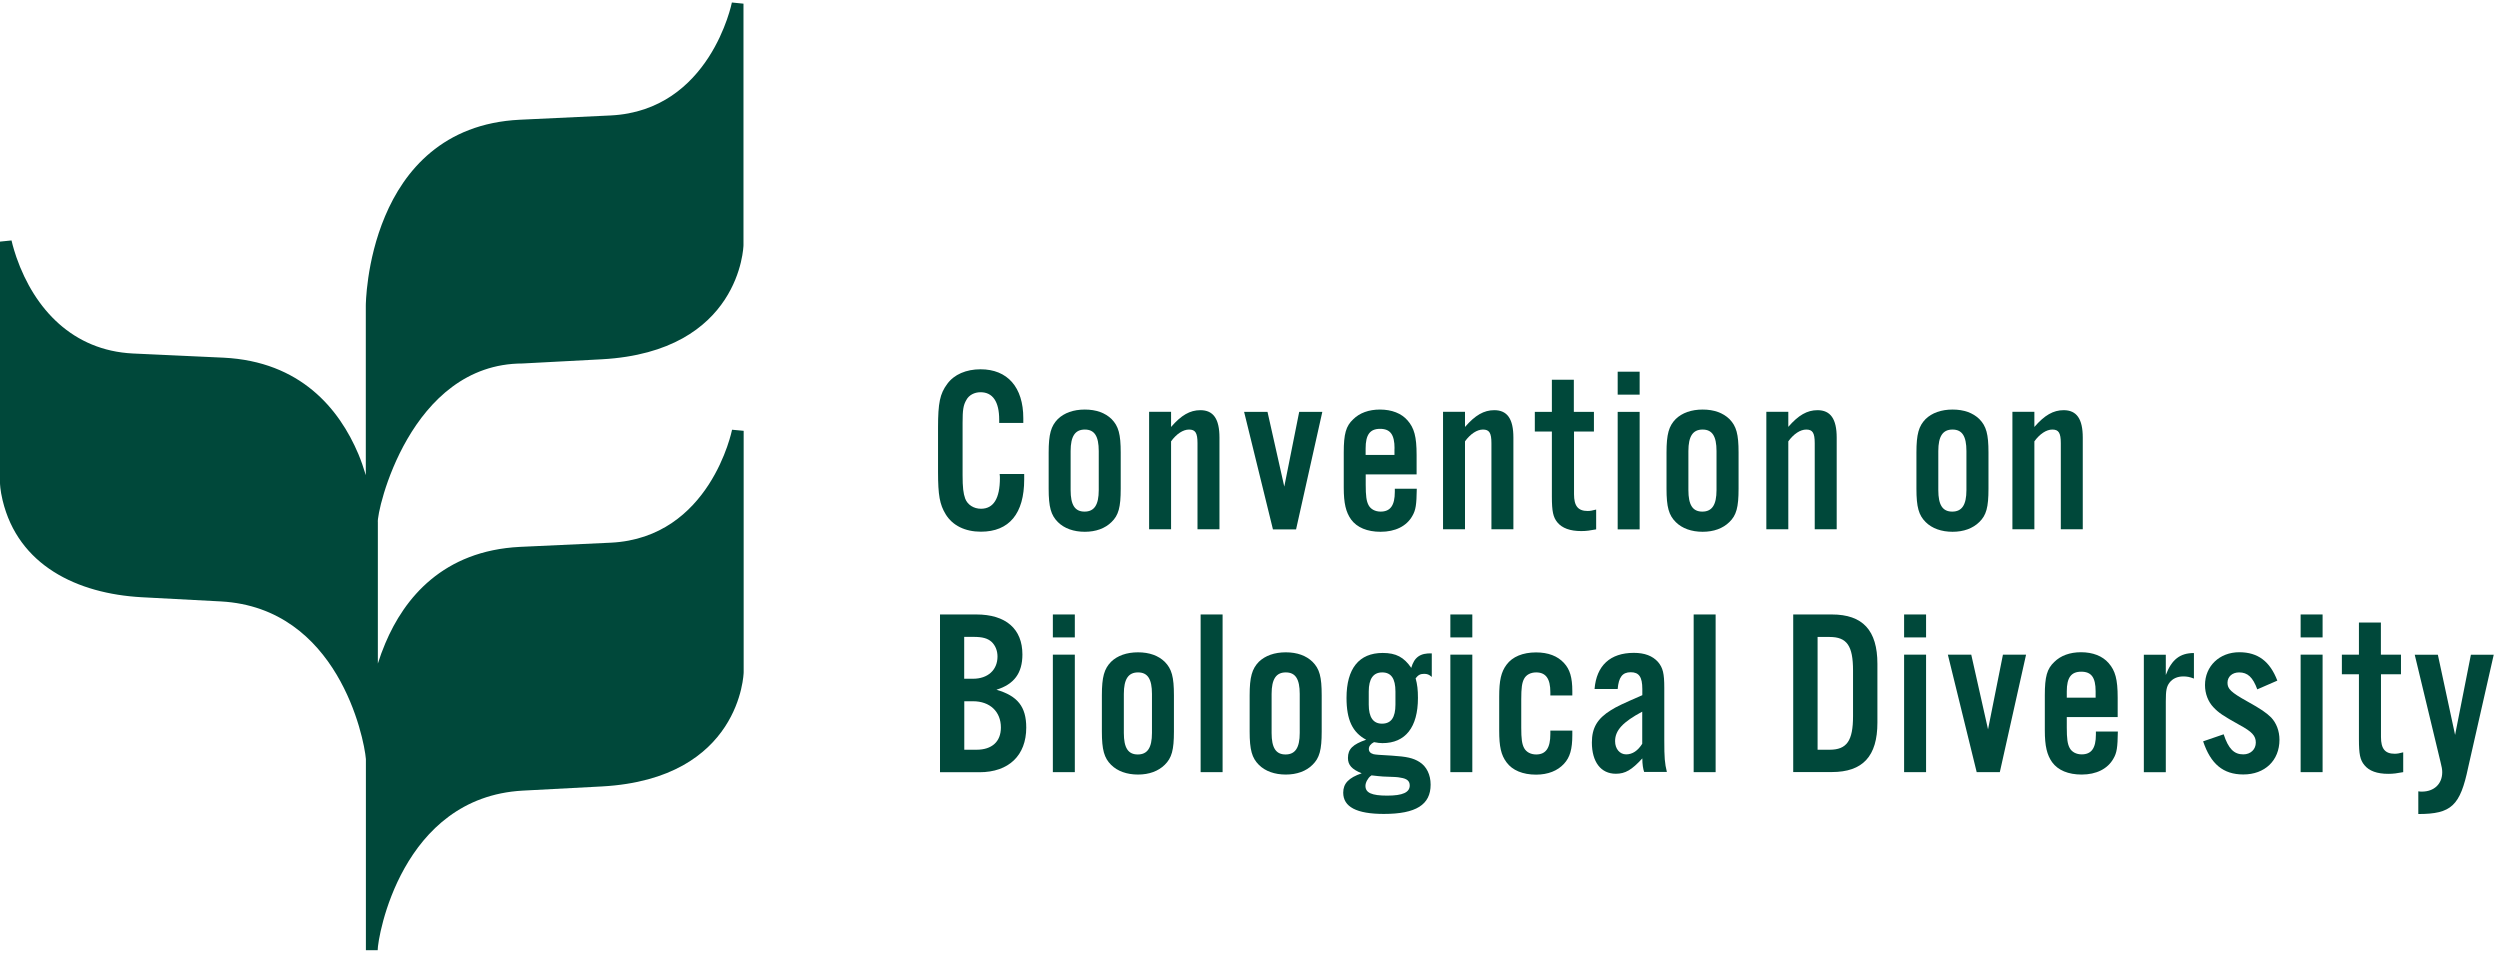
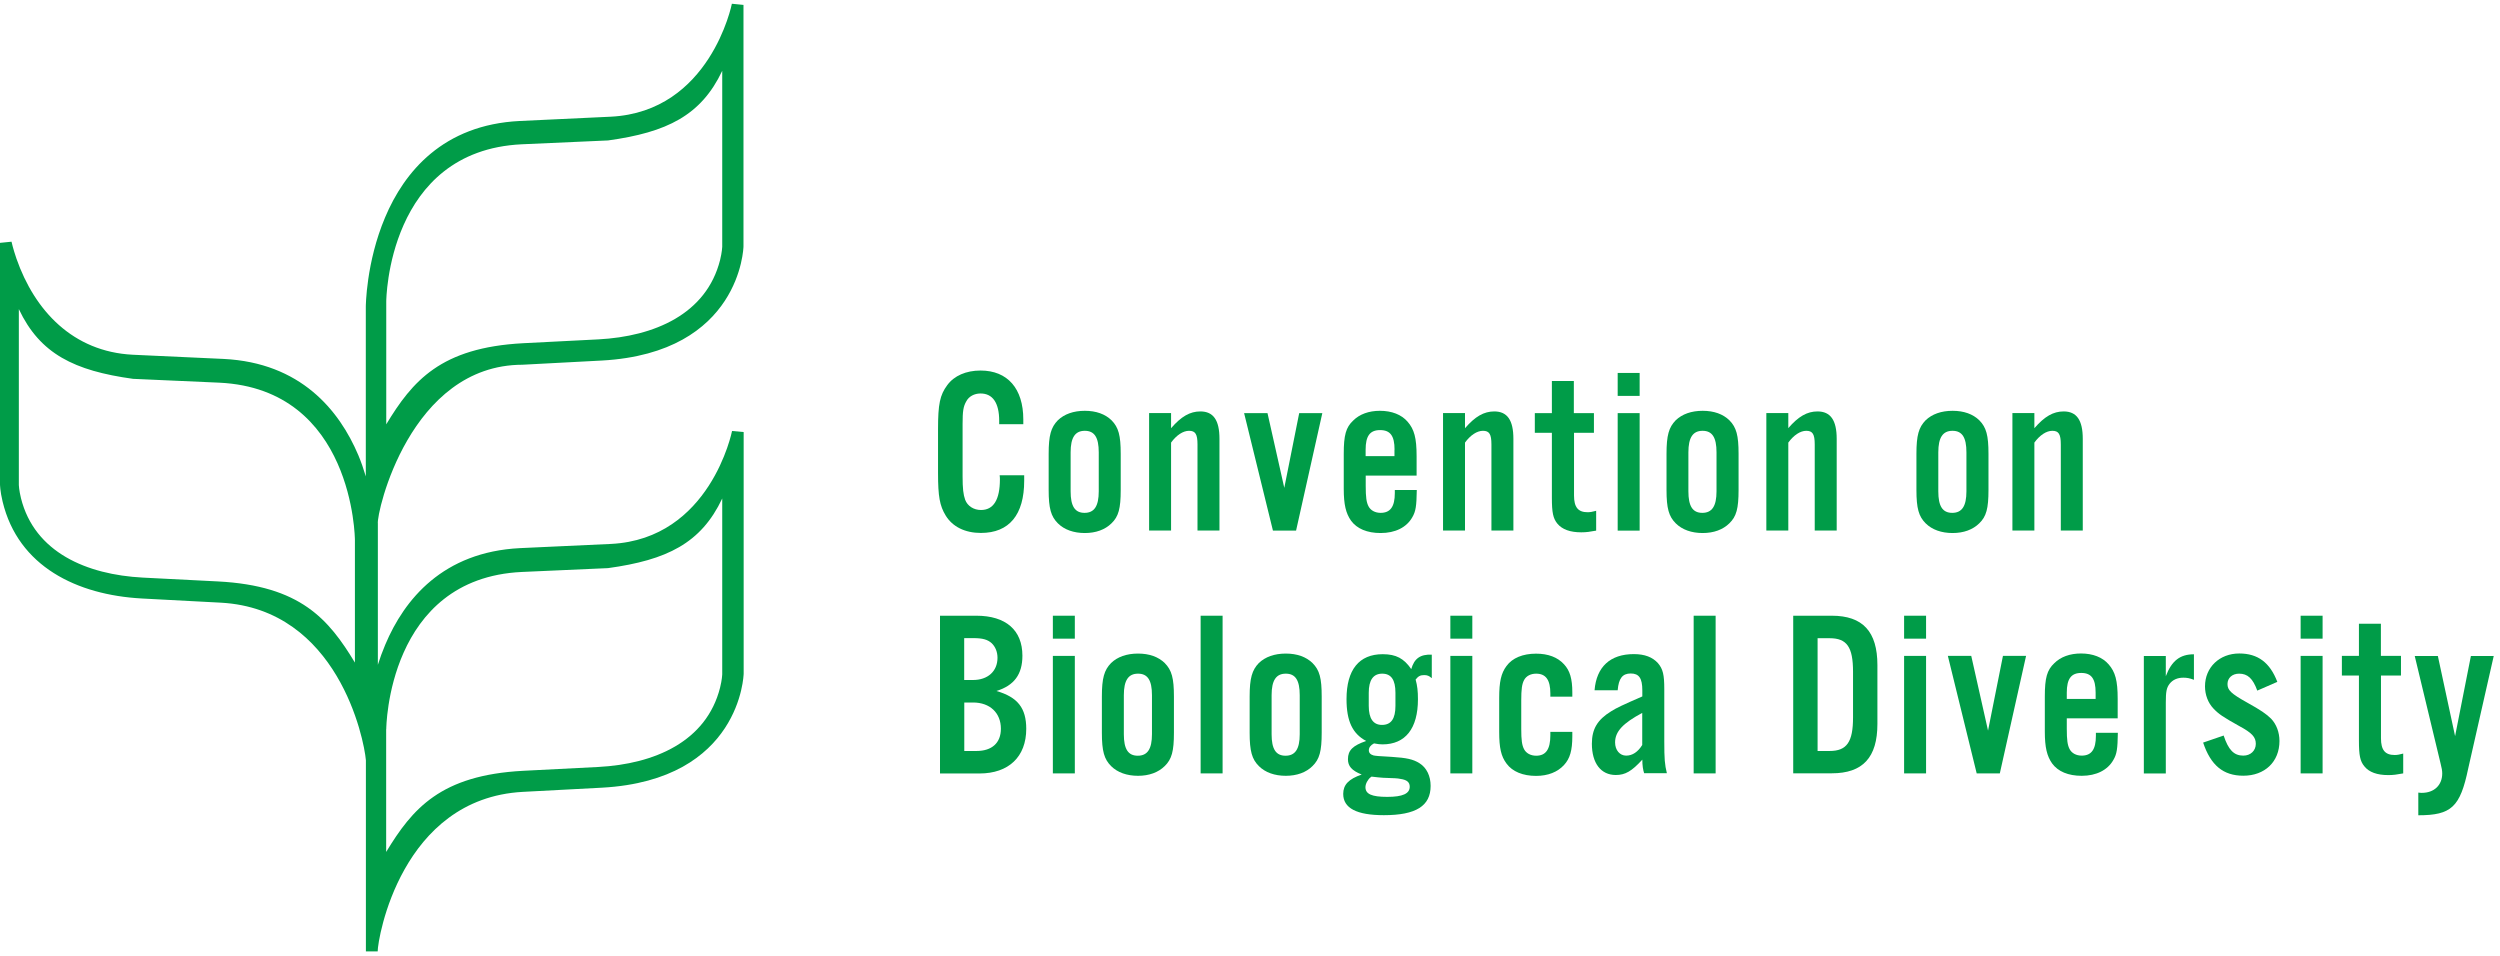
<svg xmlns="http://www.w3.org/2000/svg" width="280" height="107" viewBox="0 0 280 107" fill="none">
-   <path fill-rule="evenodd" clip-rule="evenodd" d="M58.52 40.71L67.41 40.24C82.96 39.38 83.27 27.56 83.27 27.46V0.41L81.97 0.28C81.96 0.35 79.54 12.37 68.41 12.93L58.22 13.41C49.62 13.83 45.27 19.12 43.13 24.21C40.99 29.27 40.97 34.21 40.97 34.24V53.22C40.72 52.39 40.45 51.6 40.14 50.86C37.99 45.77 33.65 40.49 25.05 40.06L14.86 39.59C8.17 39.25 3.88 34.66 1.84 28.82C1.45 27.68 1.29 26.93 1.29 26.93L0 27.06V54.11C0 54.11 0.01 54.88 0.29 56.03C2.04 63.33 8.65 66.49 15.86 66.89L24.75 67.36C37.84 68.09 40.78 82.6 40.98 85.01V106.42H42.3C42.3 104.95 44.94 89.3 58.54 88.55L67.43 88.08C82.98 87.22 83.29 75.4 83.29 75.3V48.25L81.99 48.13C81.98 48.19 79.56 60.22 68.43 60.78L58.24 61.25C49.63 61.68 45.29 66.97 43.15 72.06C42.83 72.82 42.55 73.58 42.32 74.32V58.5C42.15 57.34 45.89 40.71 58.55 40.71" fill="#00483A" />
-   <path d="M111.91 47.37V47C111.91 44.99 111.19 43.93 109.82 43.93C109.13 43.93 108.52 44.25 108.23 44.8C107.89 45.38 107.81 45.91 107.81 47.34V53.22C107.81 54.57 107.89 55.26 108.1 55.84C108.36 56.53 109.05 56.98 109.87 56.98C111.27 56.98 111.99 55.84 111.99 53.54C111.99 53.46 111.99 53.28 111.96 53.09H114.71V53.7C114.71 57.51 113.04 59.55 109.86 59.55C108.09 59.55 106.68 58.86 105.91 57.59C105.25 56.5 105.06 55.47 105.06 52.85V47.9C105.06 45.12 105.27 44.11 106.09 43C106.86 41.94 108.21 41.36 109.82 41.36C112.84 41.36 114.61 43.37 114.61 46.84V47.37H111.88" fill="#00483A" />
-   <path d="M119.91 54.89C119.91 56.56 120.39 57.3 121.47 57.3C122.55 57.3 123.06 56.56 123.06 54.89V50.52C123.06 48.85 122.58 48.11 121.5 48.11C120.42 48.11 119.91 48.85 119.91 50.52V54.89ZM125.52 54.74C125.52 56.81 125.28 57.71 124.49 58.47C123.77 59.18 122.74 59.56 121.5 59.56C120.26 59.56 119.2 59.19 118.48 58.47C117.71 57.7 117.45 56.8 117.45 54.74V50.69C117.45 48.62 117.71 47.72 118.48 46.93C119.2 46.24 120.23 45.87 121.5 45.87C122.77 45.87 123.78 46.24 124.49 46.93C125.28 47.73 125.52 48.63 125.52 50.69V54.74Z" fill="#00483A" />
-   <path d="M131.16 47.82C132.3 46.5 133.28 45.94 134.44 45.94C135.9 45.94 136.58 46.92 136.58 49.01V59.28H134.12V49.64C134.12 48.48 133.88 48.11 133.17 48.11C132.51 48.11 131.77 48.59 131.16 49.43V59.28H128.7V46.12H131.16V47.81" fill="#00483A" />
-   <path d="M142.57 59.29L139.34 46.13H141.96L143.84 54.5L145.51 46.13H148.1L145.16 59.29H142.56" fill="#00483A" />
-   <path d="M156.19 50.23C156.19 48.67 155.71 48.03 154.57 48.03C153.43 48.03 152.95 48.69 152.95 50.23V50.95H156.18V50.23H156.19ZM152.96 53.12V54.28C152.96 55.55 153.04 56.13 153.28 56.58C153.52 57.03 154.02 57.3 154.63 57.3C155.72 57.3 156.22 56.61 156.22 55.08V54.74H158.68C158.65 56.54 158.57 57.12 158.18 57.79C157.54 58.93 156.27 59.56 154.63 59.56C153.12 59.56 151.98 59.08 151.32 58.18C150.74 57.36 150.5 56.38 150.5 54.61V50.69C150.5 48.6 150.74 47.72 151.56 46.96C152.27 46.25 153.31 45.87 154.55 45.87C155.87 45.87 156.96 46.29 157.65 47.09C158.39 47.94 158.66 48.89 158.66 50.96V53.13H152.97" fill="#00483A" />
-   <path d="M164.08 47.82C165.22 46.5 166.2 45.94 167.36 45.94C168.82 45.94 169.5 46.92 169.5 49.01V59.28H167.04V49.64C167.04 48.48 166.8 48.11 166.09 48.11C165.43 48.11 164.69 48.59 164.08 49.43V59.28H161.62V46.12H164.08V47.81" fill="#00483A" />
-   <path d="M178.54 48.33H176.29V55.35C176.29 56.67 176.74 57.23 177.82 57.23C178.11 57.23 178.35 57.18 178.77 57.07V59.29C178.08 59.42 177.66 59.48 177.1 59.48C175.86 59.48 174.96 59.16 174.42 58.5C173.95 57.92 173.81 57.28 173.81 55.61V48.33H171.9V46.13H173.81V42.53H176.27V46.13H178.52V48.33" fill="#00483A" />
-   <path d="M181.18 46.13H183.64V59.29H181.18V46.13ZM181.18 41.63H183.64V44.2H181.18V41.63Z" fill="#00483A" />
-   <path d="M189.1 54.89C189.1 56.56 189.58 57.3 190.66 57.3C191.74 57.3 192.25 56.56 192.25 54.89V50.52C192.25 48.85 191.77 48.11 190.69 48.11C189.61 48.11 189.1 48.85 189.1 50.52V54.89ZM194.72 54.74C194.72 56.81 194.48 57.71 193.69 58.47C192.97 59.18 191.94 59.56 190.7 59.56C189.46 59.56 188.4 59.19 187.68 58.47C186.91 57.7 186.65 56.8 186.65 54.74V50.69C186.65 48.62 186.91 47.72 187.68 46.93C188.4 46.24 189.43 45.87 190.7 45.87C191.97 45.87 192.98 46.24 193.69 46.93C194.48 47.73 194.72 48.63 194.72 50.69V54.74Z" fill="#00483A" />
-   <path d="M200.28 47.82C201.42 46.5 202.4 45.94 203.56 45.94C205.02 45.94 205.71 46.92 205.71 49.01V59.28H203.25V49.64C203.25 48.48 203.01 48.11 202.3 48.11C201.64 48.11 200.9 48.59 200.29 49.43V59.28H197.83V46.12H200.29V47.81" fill="#00483A" />
-   <path d="M217.09 54.89C217.09 56.56 217.57 57.3 218.65 57.3C219.73 57.3 220.24 56.56 220.24 54.89V50.52C220.24 48.85 219.76 48.11 218.68 48.11C217.6 48.11 217.09 48.85 217.09 50.52V54.89ZM222.71 54.74C222.71 56.81 222.47 57.71 221.68 58.47C220.96 59.18 219.93 59.56 218.69 59.56C217.45 59.56 216.39 59.19 215.67 58.47C214.9 57.7 214.64 56.8 214.64 54.74V50.69C214.64 48.62 214.9 47.72 215.67 46.93C216.39 46.24 217.42 45.87 218.69 45.87C219.96 45.87 220.97 46.24 221.68 46.93C222.47 47.73 222.71 48.63 222.71 50.69V54.74Z" fill="#00483A" />
-   <path d="M227.85 47.82C228.99 46.5 229.97 45.94 231.13 45.94C232.59 45.94 233.27 46.92 233.27 49.01V59.28H230.81V49.64C230.81 48.48 230.57 48.11 229.86 48.11C229.2 48.11 228.46 48.59 227.85 49.43V59.28H225.39V46.12H227.85V47.81" fill="#00483A" />
-   <path d="M109.37 83.97C111.09 83.97 112.1 83.07 112.1 81.48C112.1 79.71 110.88 78.54 108.98 78.54H108V83.97H109.38H109.37ZM108.97 76.02C110.64 76.02 111.72 75.04 111.72 73.53C111.72 72.87 111.48 72.29 111.06 71.89C110.61 71.49 110.05 71.33 109.02 71.33H107.99V76.02H108.97ZM105.27 68.82H109.35C112.66 68.82 114.51 70.44 114.51 73.3C114.51 75.39 113.58 76.64 111.6 77.25C113.98 77.94 114.94 79.16 114.94 81.49C114.94 84.61 112.98 86.49 109.7 86.49H105.28V68.83" fill="#00483A" />
-   <path d="M117.92 73.32H120.38V86.48H117.92V73.32ZM117.92 68.82H120.38V71.39H117.92V68.82Z" fill="#00483A" />
-   <path d="M125.87 82.09C125.87 83.76 126.35 84.5 127.43 84.5C128.51 84.5 129.02 83.76 129.02 82.09V77.72C129.02 76.05 128.54 75.31 127.46 75.31C126.38 75.31 125.87 76.05 125.87 77.72V82.09ZM131.48 81.93C131.48 83.99 131.24 84.89 130.45 85.66C129.73 86.37 128.7 86.75 127.46 86.75C126.22 86.75 125.16 86.38 124.44 85.66C123.67 84.89 123.41 83.99 123.41 81.93V77.88C123.41 75.81 123.67 74.91 124.44 74.12C125.15 73.43 126.19 73.06 127.46 73.06C128.73 73.06 129.74 73.43 130.45 74.12C131.24 74.92 131.48 75.82 131.48 77.88V81.93Z" fill="#00483A" />
-   <path d="M134.47 68.82H136.93V86.48H134.47V68.82Z" fill="#00483A" />
-   <path d="M142.42 82.09C142.42 83.76 142.9 84.5 143.98 84.5C145.06 84.5 145.57 83.76 145.57 82.09V77.72C145.57 76.05 145.09 75.31 144.01 75.31C142.93 75.31 142.42 76.05 142.42 77.72V82.09ZM148.03 81.93C148.03 83.99 147.79 84.89 147 85.66C146.29 86.37 145.25 86.75 144.01 86.75C142.77 86.75 141.71 86.38 140.99 85.66C140.22 84.89 139.96 83.99 139.96 81.93V77.88C139.96 75.81 140.23 74.91 140.99 74.12C141.71 73.43 142.74 73.06 144.01 73.06C145.28 73.06 146.29 73.43 147 74.12C147.8 74.92 148.03 75.82 148.03 77.88V81.93Z" fill="#00483A" />
-   <path d="M153.3 78.91C153.3 80.34 153.8 81.05 154.78 81.05C155.81 81.05 156.29 80.36 156.29 78.91V77.45C156.29 76 155.81 75.31 154.81 75.31C153.81 75.31 153.3 76.02 153.3 77.45V78.91ZM153.51 86.91C153.19 87.17 152.93 87.65 152.93 88.02C152.93 88.79 153.62 89.11 155.37 89.11C157.12 89.11 157.89 88.74 157.89 87.97C157.89 87.47 157.57 87.2 156.86 87.1C156.49 87.02 156.25 87.02 154.9 86.97C154.56 86.94 154.21 86.92 153.6 86.84C153.57 86.87 153.57 86.89 153.52 86.92L153.51 86.91ZM160.35 75.81C160.06 75.55 159.85 75.47 159.5 75.47C159.07 75.47 158.84 75.6 158.55 75.97C158.74 76.66 158.81 77.27 158.81 78.17C158.81 81.45 157.41 83.23 154.84 83.23C154.55 83.23 154.31 83.2 153.89 83.12C153.52 83.31 153.31 83.57 153.31 83.89C153.31 84.18 153.49 84.37 153.84 84.47C154.1 84.52 154.37 84.55 155.88 84.63C157.55 84.74 158.26 84.89 158.98 85.34C159.78 85.84 160.23 86.77 160.23 87.88C160.23 90.13 158.59 91.16 154.99 91.16C151.94 91.16 150.44 90.37 150.44 88.78C150.44 87.75 151.05 87.11 152.51 86.61C151.4 86.16 150.97 85.68 150.97 84.89C150.97 83.88 151.53 83.36 153.01 82.85C151.48 82.03 150.81 80.63 150.81 78.16C150.81 74.88 152.21 73.13 154.86 73.13C156.37 73.13 157.24 73.61 158.06 74.8C158.4 73.61 159.07 73.13 160.36 73.18V75.8" fill="#00483A" />
-   <path d="M162.44 73.32H164.9V86.48H162.44V73.32ZM162.44 68.82H164.9V71.39H162.44V68.82Z" fill="#00483A" />
-   <path d="M173.64 77.88V77.53C173.64 76.02 173.14 75.31 172.05 75.31C171.44 75.31 170.94 75.57 170.7 76.02C170.46 76.47 170.38 77.05 170.38 78.32V81.5C170.38 82.75 170.46 83.33 170.7 83.78C170.94 84.23 171.44 84.5 172.05 84.5C173.14 84.5 173.64 83.78 173.64 82.2V81.83H176.1V82.33C176.1 83.89 175.84 84.82 175.17 85.54C174.45 86.33 173.37 86.76 172.04 86.76C170.56 86.76 169.39 86.28 168.73 85.38C168.12 84.56 167.91 83.63 167.91 81.83V78.02C167.91 76.22 168.12 75.27 168.73 74.45C169.39 73.55 170.56 73.07 172.04 73.07C173.39 73.07 174.45 73.47 175.17 74.26C175.83 74.97 176.1 75.88 176.1 77.41V77.89H173.64" fill="#00483A" />
-   <path d="M183.94 79.7C181.77 80.86 180.89 81.79 180.89 83.01C180.89 83.88 181.42 84.49 182.13 84.49C182.84 84.49 183.45 84.07 183.93 83.3V79.7H183.94ZM184.15 86.48C184.02 86.11 183.94 85.58 183.94 84.94C182.75 86.24 182.03 86.66 180.97 86.66C179.3 86.66 178.29 85.34 178.29 83.16C178.29 81.52 178.9 80.48 180.44 79.53C181.07 79.13 181.74 78.82 183.94 77.86V77.17C183.94 75.82 183.57 75.29 182.64 75.29C181.71 75.29 181.29 75.85 181.18 77.17H178.59C178.8 74.55 180.34 73.12 182.99 73.12C184.21 73.12 185.08 73.46 185.69 74.13C186.25 74.79 186.4 75.43 186.4 77.04V82.89C186.4 84.88 186.45 85.48 186.69 86.46H184.15" fill="#00483A" />
-   <path d="M189.69 68.82H192.15V86.48H189.69V68.82Z" fill="#00483A" />
-   <path d="M204.92 83.97C206.85 83.97 207.54 82.96 207.54 80.21V75.1C207.54 72.32 206.85 71.34 204.92 71.34H203.57V83.97H204.92ZM200.84 68.82H205.16C208.63 68.82 210.27 70.6 210.27 74.35V80.94C210.27 84.7 208.63 86.47 205.16 86.47H200.84V68.81" fill="#00483A" />
-   <path d="M213.26 73.32H215.72V86.48H213.26V73.32ZM213.26 68.82H215.72V71.39H213.26V68.82Z" fill="#00483A" />
-   <path d="M221.39 86.48L218.16 73.32H220.78L222.66 81.69L224.33 73.32H226.92L223.98 86.48H221.39Z" fill="#00483A" />
-   <path d="M234.71 77.43C234.71 75.87 234.23 75.23 233.1 75.23C231.97 75.23 231.48 75.89 231.48 77.43V78.14H234.71V77.43ZM231.48 80.31V81.47C231.48 82.74 231.56 83.32 231.8 83.77C232.04 84.22 232.54 84.49 233.15 84.49C234.24 84.49 234.74 83.8 234.74 82.27V81.93H237.2C237.17 83.73 237.09 84.31 236.7 84.97C236.06 86.11 234.79 86.75 233.15 86.75C231.64 86.75 230.5 86.27 229.84 85.37C229.26 84.55 229.02 83.57 229.02 81.8V77.88C229.02 75.79 229.26 74.91 230.08 74.14C230.79 73.43 231.83 73.05 233.07 73.05C234.39 73.05 235.48 73.47 236.17 74.27C236.91 75.12 237.18 76.07 237.18 78.14V80.31H231.49" fill="#00483A" />
-   <path d="M242.57 73.32V75.6C243.23 73.85 244.18 73.14 245.72 73.14V76C245.24 75.81 244.92 75.76 244.53 75.76C243.87 75.76 243.34 76 242.99 76.45C242.65 76.9 242.57 77.32 242.57 78.57V86.49H240.11V73.33H242.57" fill="#00483A" />
-   <path d="M252.82 77.22C252.32 75.84 251.73 75.31 250.78 75.31C250.01 75.31 249.48 75.79 249.48 76.47C249.48 77.15 249.85 77.53 251.7 78.56C253.18 79.38 253.84 79.83 254.37 80.36C254.95 80.97 255.3 81.87 255.3 82.85C255.3 85.18 253.66 86.74 251.25 86.74C249 86.74 247.6 85.57 246.75 83.03L249.05 82.24C249.58 83.86 250.21 84.49 251.25 84.49C252.07 84.49 252.65 83.93 252.65 83.17C252.65 82.41 252.23 81.95 250.8 81.18C248.95 80.15 248.49 79.83 247.91 79.22C247.3 78.58 246.96 77.68 246.96 76.73C246.96 74.61 248.58 73.05 250.8 73.05C252.89 73.05 254.24 74.08 255.06 76.23L252.81 77.21" fill="#00483A" />
-   <path d="M257.67 73.32H260.13V86.48H257.67V73.32ZM257.67 68.82H260.13V71.39H257.67V68.82Z" fill="#00483A" />
-   <path d="M268.92 75.52H266.67V82.54C266.67 83.86 267.12 84.42 268.21 84.42C268.5 84.42 268.74 84.37 269.16 84.26V86.48C268.47 86.61 268.05 86.67 267.49 86.67C266.24 86.67 265.34 86.35 264.81 85.69C264.33 85.11 264.2 84.47 264.2 82.8V75.52H262.29V73.32H264.2V69.72H266.66V73.32H268.91V75.52" fill="#00483A" />
-   <path d="M279.3 73.32L276.44 85.93C275.54 90.25 274.56 91.17 270.85 91.17V88.63C271.01 88.66 271.19 88.66 271.25 88.66C272.63 88.66 273.53 87.79 273.53 86.49C273.53 86.2 273.48 85.88 273.34 85.35L270.45 73.33H273.04L274.97 82.31L276.74 73.33H279.28" fill="#00483A" />
+   <path fill-rule="evenodd" clip-rule="evenodd" d="M43.26 47.52V33.78C43.26 33.63 43.4 16.88 58.44 16.16L68.1 15.73C74.69 14.82 78.52 12.94 80.89 7.93V27.64C80.89 27.64 80.87 28.22 80.65 29.12C79.12 35.19 73.27 37.68 67.02 38.01L58.59 38.44C49.34 38.93 46.19 42.68 43.25 47.54L43.26 47.52ZM43.26 81.68C43.26 81.54 43.4 64.77 58.44 64.06L68.1 63.63C74.69 62.72 78.52 60.85 80.89 55.83V75.54C80.89 75.54 80.87 76.12 80.65 77.01C79.12 83.08 73.27 85.57 67.02 85.9L58.59 86.33C49.34 86.82 46.19 90.57 43.25 95.42V81.67L43.26 81.68ZM39.75 74.21C36.81 69.35 33.66 65.6 24.41 65.12L15.98 64.69C9.72 64.36 3.87 61.87 2.35 55.8C2.13 54.91 2.11 54.33 2.11 54.33V34.62C4.48 39.64 8.32 41.52 14.9 42.43L24.57 42.86C39.61 43.58 39.75 60.34 39.75 60.49V74.23V74.21ZM58.52 40.85L67.41 40.38C82.96 39.52 83.27 27.7 83.27 27.6V0.55L81.97 0.42C81.96 0.49 79.54 12.51 68.41 13.07L58.22 13.55C49.62 13.97 45.27 19.26 43.13 24.35C40.99 29.41 40.97 34.35 40.97 34.38V53.36C40.72 52.53 40.45 51.74 40.14 51C37.99 45.91 33.65 40.63 25.05 40.2L14.86 39.73C8.17 39.39 3.88 34.8 1.84 28.96C1.45 27.82 1.29 27.07 1.29 27.07L0 27.2V54.25C0 54.25 0.01 55.02 0.29 56.17C2.04 63.47 8.65 66.63 15.86 67.03L24.75 67.5C37.84 68.23 40.78 82.74 40.98 85.15V106.56H42.3C42.3 105.09 44.94 89.44 58.54 88.69L67.43 88.22C82.98 87.36 83.29 75.54 83.29 75.44V48.39L81.99 48.27C81.98 48.33 79.56 60.36 68.43 60.92L58.24 61.39C49.63 61.82 45.29 67.11 43.15 72.2C42.83 72.96 42.55 73.72 42.32 74.46V58.64C42.15 57.48 45.89 40.85 58.55 40.85" fill="#009C48" />
+   <path d="M111.91 47.51V47.14C111.91 45.13 111.19 44.07 109.82 44.07C109.13 44.07 108.52 44.39 108.23 44.94C107.89 45.52 107.81 46.05 107.81 47.48V53.36C107.81 54.71 107.89 55.4 108.1 55.98C108.36 56.67 109.05 57.12 109.87 57.12C111.27 57.12 111.99 55.98 111.99 53.68C111.99 53.6 111.99 53.42 111.96 53.23H114.71V53.84C114.71 57.65 113.04 59.69 109.86 59.69C108.09 59.69 106.68 59 105.91 57.73C105.25 56.64 105.06 55.61 105.06 52.99V48.04C105.06 45.26 105.27 44.25 106.09 43.14C106.86 42.08 108.21 41.5 109.82 41.5C112.84 41.5 114.61 43.51 114.61 46.98V47.51H111.88" fill="#009C48" />
+   <path d="M119.91 55.03C119.91 56.7 120.39 57.44 121.47 57.44C122.55 57.44 123.06 56.7 123.06 55.03V50.66C123.06 48.99 122.58 48.25 121.5 48.25C120.42 48.25 119.91 48.99 119.91 50.66V55.03ZM125.52 54.88C125.52 56.95 125.28 57.85 124.49 58.61C123.77 59.32 122.74 59.7 121.5 59.7C120.26 59.7 119.2 59.33 118.48 58.61C117.71 57.84 117.45 56.94 117.45 54.88V50.83C117.45 48.76 117.71 47.86 118.48 47.07C119.2 46.38 120.23 46.01 121.5 46.01C122.77 46.01 123.78 46.38 124.49 47.07C125.28 47.87 125.52 48.77 125.52 50.83V54.88Z" fill="#009C48" />
+   <path d="M131.16 47.96C132.3 46.64 133.28 46.08 134.44 46.08C135.9 46.08 136.58 47.06 136.58 49.15V59.42H134.12V49.78C134.12 48.62 133.88 48.25 133.17 48.25C132.51 48.25 131.77 48.73 131.16 49.57V59.42H128.7V46.26H131.16V47.95" fill="#009C48" />
+   <path d="M142.57 59.43L139.34 46.27H141.96L143.84 54.64L145.51 46.27H148.1L145.16 59.43H142.56" fill="#009C48" />
+   <path d="M156.19 50.37C156.19 48.81 155.71 48.17 154.57 48.17C153.43 48.17 152.95 48.83 152.95 50.37V51.09H156.18V50.37H156.19ZM152.96 53.26V54.42C152.96 55.69 153.04 56.27 153.28 56.72C153.52 57.17 154.02 57.44 154.63 57.44C155.72 57.44 156.22 56.75 156.22 55.22V54.88H158.68C158.65 56.68 158.57 57.26 158.18 57.93C157.54 59.07 156.27 59.7 154.63 59.7C153.12 59.7 151.98 59.22 151.32 58.32C150.74 57.5 150.5 56.52 150.5 54.75V50.83C150.5 48.74 150.74 47.86 151.56 47.1C152.27 46.39 153.31 46.01 154.55 46.01C155.87 46.01 156.96 46.43 157.65 47.23C158.39 48.08 158.66 49.03 158.66 51.1V53.27H152.97" fill="#009C48" />
+   <path d="M164.08 47.96C165.22 46.64 166.2 46.08 167.36 46.08C168.82 46.08 169.5 47.06 169.5 49.15V59.42H167.04V49.78C167.04 48.62 166.8 48.25 166.09 48.25C165.43 48.25 164.69 48.73 164.08 49.57V59.42H161.62V46.26H164.08V47.95" fill="#009C48" />
+   <path d="M178.54 48.47H176.29V55.49C176.29 56.81 176.74 57.37 177.82 57.37C178.11 57.37 178.35 57.32 178.77 57.21V59.43C178.08 59.56 177.66 59.62 177.1 59.62C175.86 59.62 174.96 59.3 174.42 58.64C173.95 58.06 173.81 57.42 173.81 55.75V48.47H171.9V46.27H173.81V42.67H176.27V46.27H178.52V48.47" fill="#009C48" />
+   <path d="M181.18 46.27H183.64V59.43H181.18V46.27ZM181.18 41.77H183.64V44.34H181.18V41.77Z" fill="#009C48" />
+   <path d="M189.1 55.03C189.1 56.7 189.58 57.44 190.66 57.44C191.74 57.44 192.25 56.7 192.25 55.03V50.66C192.25 48.99 191.77 48.25 190.69 48.25C189.61 48.25 189.1 48.99 189.1 50.66V55.03ZM194.72 54.88C194.72 56.95 194.48 57.85 193.69 58.61C192.97 59.32 191.94 59.7 190.7 59.7C189.46 59.7 188.4 59.33 187.68 58.61C186.91 57.84 186.65 56.94 186.65 54.88V50.83C186.65 48.76 186.91 47.86 187.68 47.07C188.4 46.38 189.43 46.01 190.7 46.01C191.97 46.01 192.98 46.38 193.69 47.07C194.48 47.87 194.72 48.77 194.72 50.83V54.88Z" fill="#009C48" />
+   <path d="M200.28 47.96C201.42 46.64 202.4 46.08 203.56 46.08C205.02 46.08 205.71 47.06 205.71 49.15V59.42H203.25V49.78C203.25 48.62 203.01 48.25 202.3 48.25C201.64 48.25 200.9 48.73 200.29 49.57V59.42H197.83V46.26H200.29V47.95" fill="#009C48" />
+   <path d="M217.09 55.03C217.09 56.7 217.57 57.44 218.65 57.44C219.73 57.44 220.24 56.7 220.24 55.03V50.66C220.24 48.99 219.76 48.25 218.68 48.25C217.6 48.25 217.09 48.99 217.09 50.66V55.03ZM222.71 54.88C222.71 56.95 222.47 57.85 221.68 58.61C220.96 59.32 219.93 59.7 218.69 59.7C217.45 59.7 216.39 59.33 215.67 58.61C214.9 57.84 214.64 56.94 214.64 54.88V50.83C214.64 48.76 214.9 47.86 215.67 47.07C216.39 46.38 217.42 46.01 218.69 46.01C219.96 46.01 220.97 46.38 221.68 47.07C222.47 47.87 222.71 48.77 222.71 50.83V54.88Z" fill="#009C48" />
+   <path d="M227.85 47.96C228.99 46.64 229.97 46.08 231.13 46.08C232.59 46.08 233.27 47.06 233.27 49.15V59.42H230.81V49.78C230.81 48.62 230.57 48.25 229.86 48.25C229.2 48.25 228.46 48.73 227.85 49.57V59.42H225.39V46.26H227.85V47.95" fill="#009C48" />
+   <path d="M109.37 84.11C111.09 84.11 112.1 83.21 112.1 81.62C112.1 79.85 110.88 78.68 108.98 78.68H108V84.11H109.38H109.37ZM108.97 76.16C110.64 76.16 111.72 75.18 111.72 73.67C111.72 73.01 111.48 72.43 111.06 72.03C110.61 71.63 110.05 71.47 109.02 71.47H107.99V76.16H108.97ZM105.27 68.96H109.35C112.66 68.96 114.51 70.58 114.51 73.44C114.51 75.53 113.58 76.78 111.6 77.39C113.98 78.08 114.94 79.3 114.94 81.63C114.94 84.75 112.98 86.63 109.7 86.63H105.28V68.97" fill="#009C48" />
+   <path d="M117.92 73.46H120.38V86.62H117.92V73.46ZM117.92 68.96H120.38V71.53H117.92V68.96Z" fill="#009C48" />
+   <path d="M125.87 82.23C125.87 83.9 126.35 84.64 127.43 84.64C128.51 84.64 129.02 83.9 129.02 82.23V77.86C129.02 76.19 128.54 75.45 127.46 75.45C126.38 75.45 125.87 76.19 125.87 77.86V82.23ZM131.48 82.07C131.48 84.13 131.24 85.03 130.45 85.8C129.73 86.51 128.7 86.89 127.46 86.89C126.22 86.89 125.16 86.52 124.44 85.8C123.67 85.03 123.41 84.13 123.41 82.07V78.02C123.41 75.95 123.67 75.05 124.44 74.26C125.15 73.57 126.19 73.2 127.46 73.2C128.73 73.2 129.74 73.57 130.45 74.26C131.24 75.06 131.48 75.96 131.48 78.02V82.07Z" fill="#009C48" />
+   <path d="M134.47 68.96H136.93V86.62H134.47V68.96Z" fill="#009C48" />
+   <path d="M142.42 82.23C142.42 83.9 142.9 84.64 143.98 84.64C145.06 84.64 145.57 83.9 145.57 82.23V77.86C145.57 76.19 145.09 75.45 144.01 75.45C142.93 75.45 142.42 76.19 142.42 77.86V82.23ZM148.03 82.07C148.03 84.13 147.79 85.03 147 85.8C146.29 86.51 145.25 86.89 144.01 86.89C142.77 86.89 141.71 86.52 140.99 85.8C140.22 85.03 139.96 84.13 139.96 82.07V78.02C139.96 75.95 140.23 75.05 140.99 74.26C141.71 73.57 142.74 73.2 144.01 73.2C145.28 73.2 146.29 73.57 147 74.26C147.8 75.06 148.03 75.96 148.03 78.02V82.07Z" fill="#009C48" />
+   <path d="M153.3 79.05C153.3 80.48 153.8 81.19 154.78 81.19C155.81 81.19 156.29 80.5 156.29 79.05V77.59C156.29 76.14 155.81 75.45 154.81 75.45C153.81 75.45 153.3 76.16 153.3 77.59V79.05ZM153.51 87.05C153.19 87.31 152.93 87.79 152.93 88.16C152.93 88.93 153.62 89.25 155.37 89.25C157.12 89.25 157.89 88.88 157.89 88.11C157.89 87.61 157.57 87.34 156.86 87.24C156.49 87.16 156.25 87.16 154.9 87.11C154.56 87.08 154.21 87.06 153.6 86.98C153.57 87.01 153.57 87.03 153.52 87.06L153.51 87.05ZM160.35 75.95C160.06 75.69 159.85 75.61 159.5 75.61C159.07 75.61 158.84 75.74 158.55 76.11C158.74 76.8 158.81 77.41 158.81 78.31C158.81 81.59 157.41 83.37 154.84 83.37C154.55 83.37 154.31 83.34 153.89 83.26C153.52 83.45 153.31 83.71 153.31 84.03C153.31 84.32 153.49 84.51 153.84 84.61C154.1 84.66 154.37 84.69 155.88 84.77C157.55 84.88 158.26 85.03 158.98 85.48C159.78 85.98 160.23 86.91 160.23 88.02C160.23 90.27 158.59 91.3 154.99 91.3C151.94 91.3 150.44 90.51 150.44 88.92C150.44 87.89 151.05 87.25 152.51 86.75C151.4 86.3 150.97 85.82 150.97 85.03C150.97 84.02 151.53 83.5 153.01 82.99C151.48 82.17 150.81 80.77 150.81 78.3C150.81 75.02 152.21 73.27 154.86 73.27C156.37 73.27 157.24 73.75 158.06 74.94C158.4 73.75 159.07 73.27 160.36 73.32V75.94" fill="#009C48" />
+   <path d="M162.44 73.46H164.9V86.62H162.44V73.46ZM162.44 68.96H164.9V71.53H162.44V68.96Z" fill="#009C48" />
+   <path d="M173.64 78.02V77.67C173.64 76.16 173.14 75.45 172.05 75.45C171.44 75.45 170.94 75.71 170.7 76.16C170.46 76.61 170.38 77.19 170.38 78.46V81.64C170.38 82.89 170.46 83.47 170.7 83.92C170.94 84.37 171.44 84.64 172.05 84.64C173.14 84.64 173.64 83.92 173.64 82.34V81.97H176.1V82.47C176.1 84.03 175.84 84.96 175.17 85.68C174.45 86.47 173.37 86.9 172.04 86.9C170.56 86.9 169.39 86.42 168.73 85.52C168.12 84.7 167.91 83.77 167.91 81.97V78.16C167.91 76.36 168.12 75.41 168.73 74.59C169.39 73.69 170.56 73.21 172.04 73.21C173.39 73.21 174.45 73.61 175.17 74.4C175.83 75.11 176.1 76.02 176.1 77.55V78.03H173.64" fill="#009C48" />
+   <path d="M183.94 79.84C181.77 81 180.89 81.93 180.89 83.15C180.89 84.02 181.42 84.63 182.13 84.63C182.84 84.63 183.45 84.21 183.93 83.44V79.84H183.94ZM184.15 86.62C184.02 86.25 183.94 85.72 183.94 85.08C182.75 86.38 182.03 86.8 180.97 86.8C179.3 86.8 178.29 85.48 178.29 83.3C178.29 81.66 178.9 80.62 180.44 79.67C181.07 79.27 181.74 78.96 183.94 78V77.31C183.94 75.96 183.57 75.43 182.64 75.43C181.71 75.43 181.29 75.99 181.18 77.31H178.59C178.8 74.69 180.34 73.26 182.99 73.26C184.21 73.26 185.08 73.6 185.69 74.27C186.25 74.93 186.4 75.57 186.4 77.18V83.03C186.4 85.02 186.45 85.62 186.69 86.6H184.15" fill="#009C48" />
+   <path d="M189.69 68.96H192.15V86.62H189.69V68.96Z" fill="#009C48" />
+   <path d="M204.92 84.11C206.85 84.11 207.54 83.1 207.54 80.35V75.24C207.54 72.46 206.85 71.48 204.92 71.48H203.57V84.11H204.92ZM200.84 68.96H205.16C208.63 68.96 210.27 70.74 210.27 74.49V81.08C210.27 84.84 208.63 86.61 205.16 86.61H200.84V68.95" fill="#009C48" />
+   <path d="M213.26 73.46H215.72V86.62H213.26V73.46ZM213.26 68.96H215.72V71.53H213.26V68.96Z" fill="#009C48" />
+   <path d="M221.39 86.62L218.16 73.46H220.78L222.66 81.83L224.33 73.46H226.92L223.98 86.62H221.39Z" fill="#009C48" />
+   <path d="M234.71 77.57C234.71 76.01 234.23 75.37 233.1 75.37C231.97 75.37 231.48 76.03 231.48 77.57V78.28H234.71V77.57ZM231.48 80.45V81.61C231.48 82.88 231.56 83.46 231.8 83.91C232.04 84.36 232.54 84.63 233.15 84.63C234.24 84.63 234.74 83.94 234.74 82.41V82.07H237.2C237.17 83.87 237.09 84.45 236.7 85.11C236.06 86.25 234.79 86.89 233.15 86.89C231.64 86.89 230.5 86.41 229.84 85.51C229.26 84.69 229.02 83.71 229.02 81.94V78.02C229.02 75.93 229.26 75.05 230.08 74.28C230.79 73.57 231.83 73.19 233.07 73.19C234.39 73.19 235.48 73.61 236.17 74.41C236.91 75.26 237.18 76.21 237.18 78.28V80.45H231.49" fill="#009C48" />
+   <path d="M242.57 73.46V75.74C243.23 73.99 244.18 73.28 245.72 73.28V76.14C245.24 75.95 244.92 75.9 244.53 75.9C243.87 75.9 243.34 76.14 242.99 76.59C242.65 77.04 242.57 77.46 242.57 78.71V86.63H240.11V73.47H242.57" fill="#009C48" />
+   <path d="M252.82 77.36C252.32 75.98 251.73 75.45 250.78 75.45C250.01 75.45 249.48 75.93 249.48 76.61C249.48 77.29 249.85 77.67 251.7 78.7C253.18 79.52 253.84 79.97 254.37 80.5C254.95 81.11 255.3 82.01 255.3 82.99C255.3 85.32 253.66 86.88 251.25 86.88C249 86.88 247.6 85.71 246.75 83.17L249.05 82.38C249.58 84 250.21 84.63 251.25 84.63C252.07 84.63 252.65 84.07 252.65 83.31C252.65 82.55 252.23 82.09 250.8 81.32C248.95 80.29 248.49 79.97 247.91 79.36C247.3 78.72 246.96 77.82 246.96 76.87C246.96 74.75 248.58 73.19 250.8 73.19C252.89 73.19 254.24 74.22 255.06 76.37L252.81 77.35" fill="#009C48" />
+   <path d="M257.67 73.46H260.13V86.62H257.67V73.46ZM257.67 68.96H260.13V71.53H257.67V68.96Z" fill="#009C48" />
+   <path d="M268.92 75.66H266.67V82.68C266.67 84 267.12 84.56 268.21 84.56C268.5 84.56 268.74 84.51 269.16 84.4V86.62C268.47 86.75 268.05 86.81 267.49 86.81C266.24 86.81 265.34 86.49 264.81 85.83C264.33 85.25 264.2 84.61 264.2 82.94V75.66H262.29V73.46H264.2V69.86H266.66V73.46H268.91V75.66" fill="#009C48" />
+   <path d="M279.3 73.46L276.44 86.07C275.54 90.39 274.56 91.31 270.85 91.31V88.77C271.01 88.8 271.19 88.8 271.25 88.8C272.63 88.8 273.53 87.93 273.53 86.63C273.53 86.34 273.48 86.02 273.34 85.49L270.45 73.47H273.04L274.97 82.45L276.74 73.47H279.28" fill="#009C48" />
</svg>
